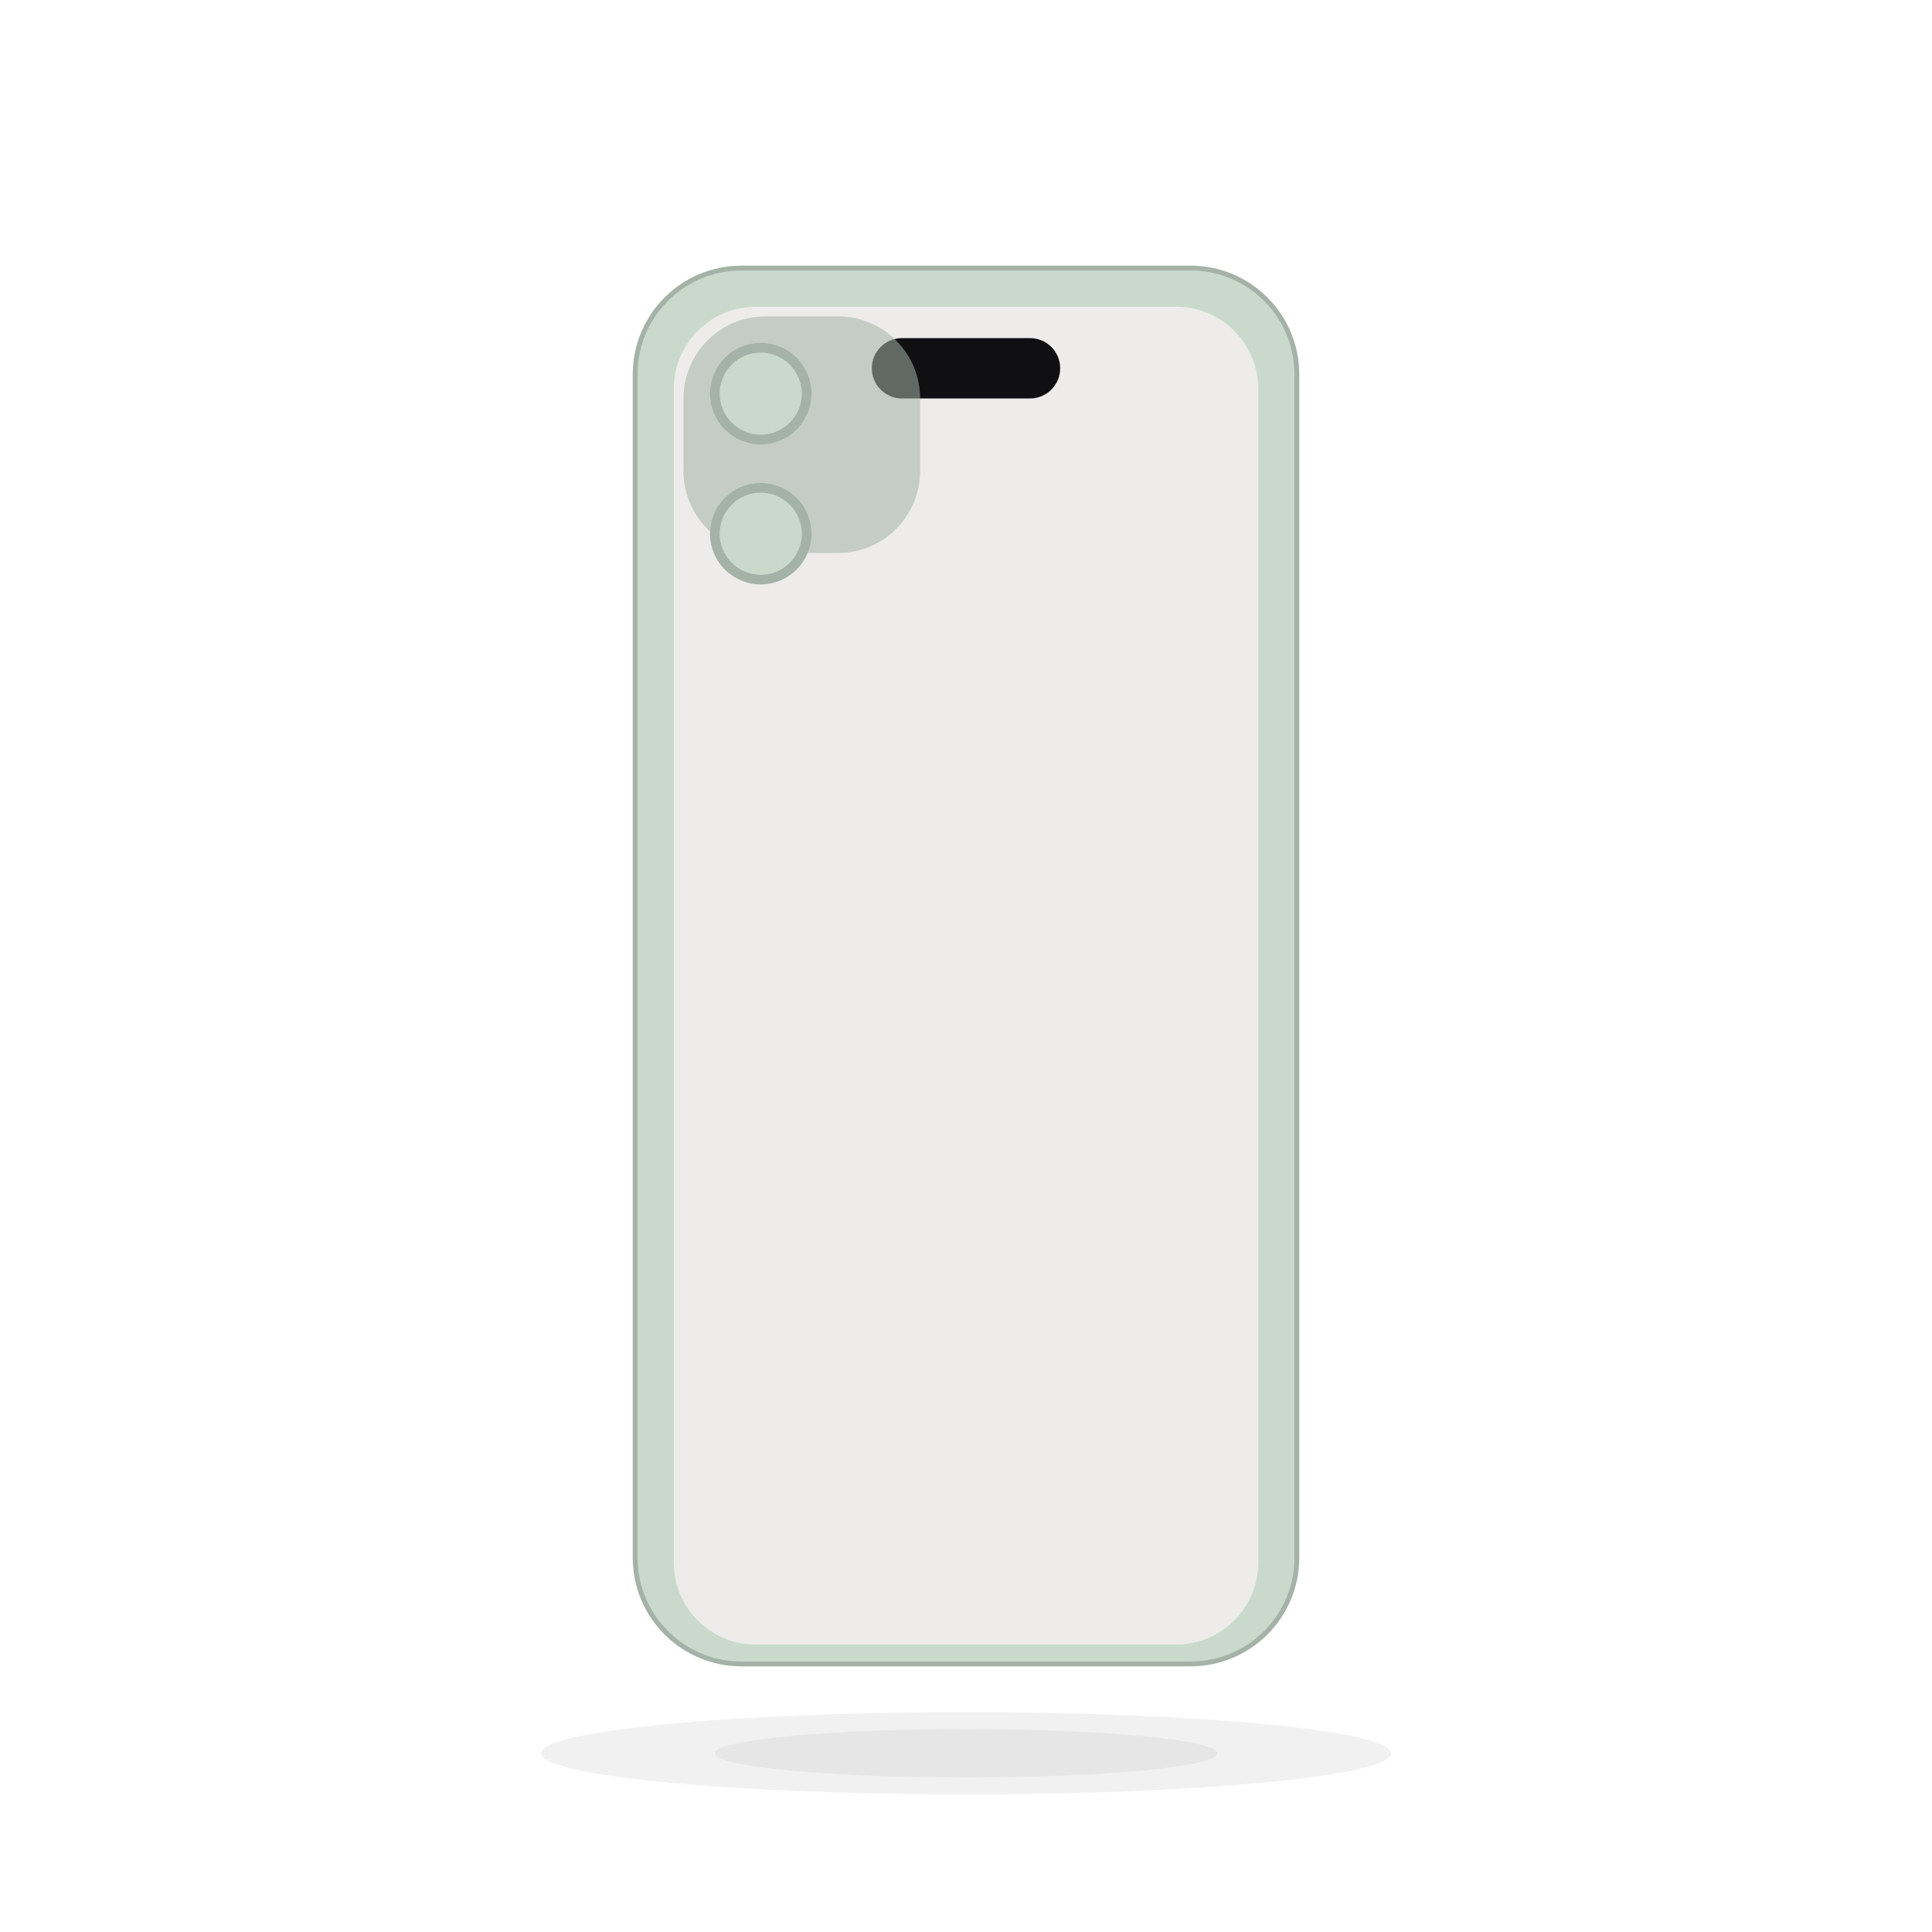
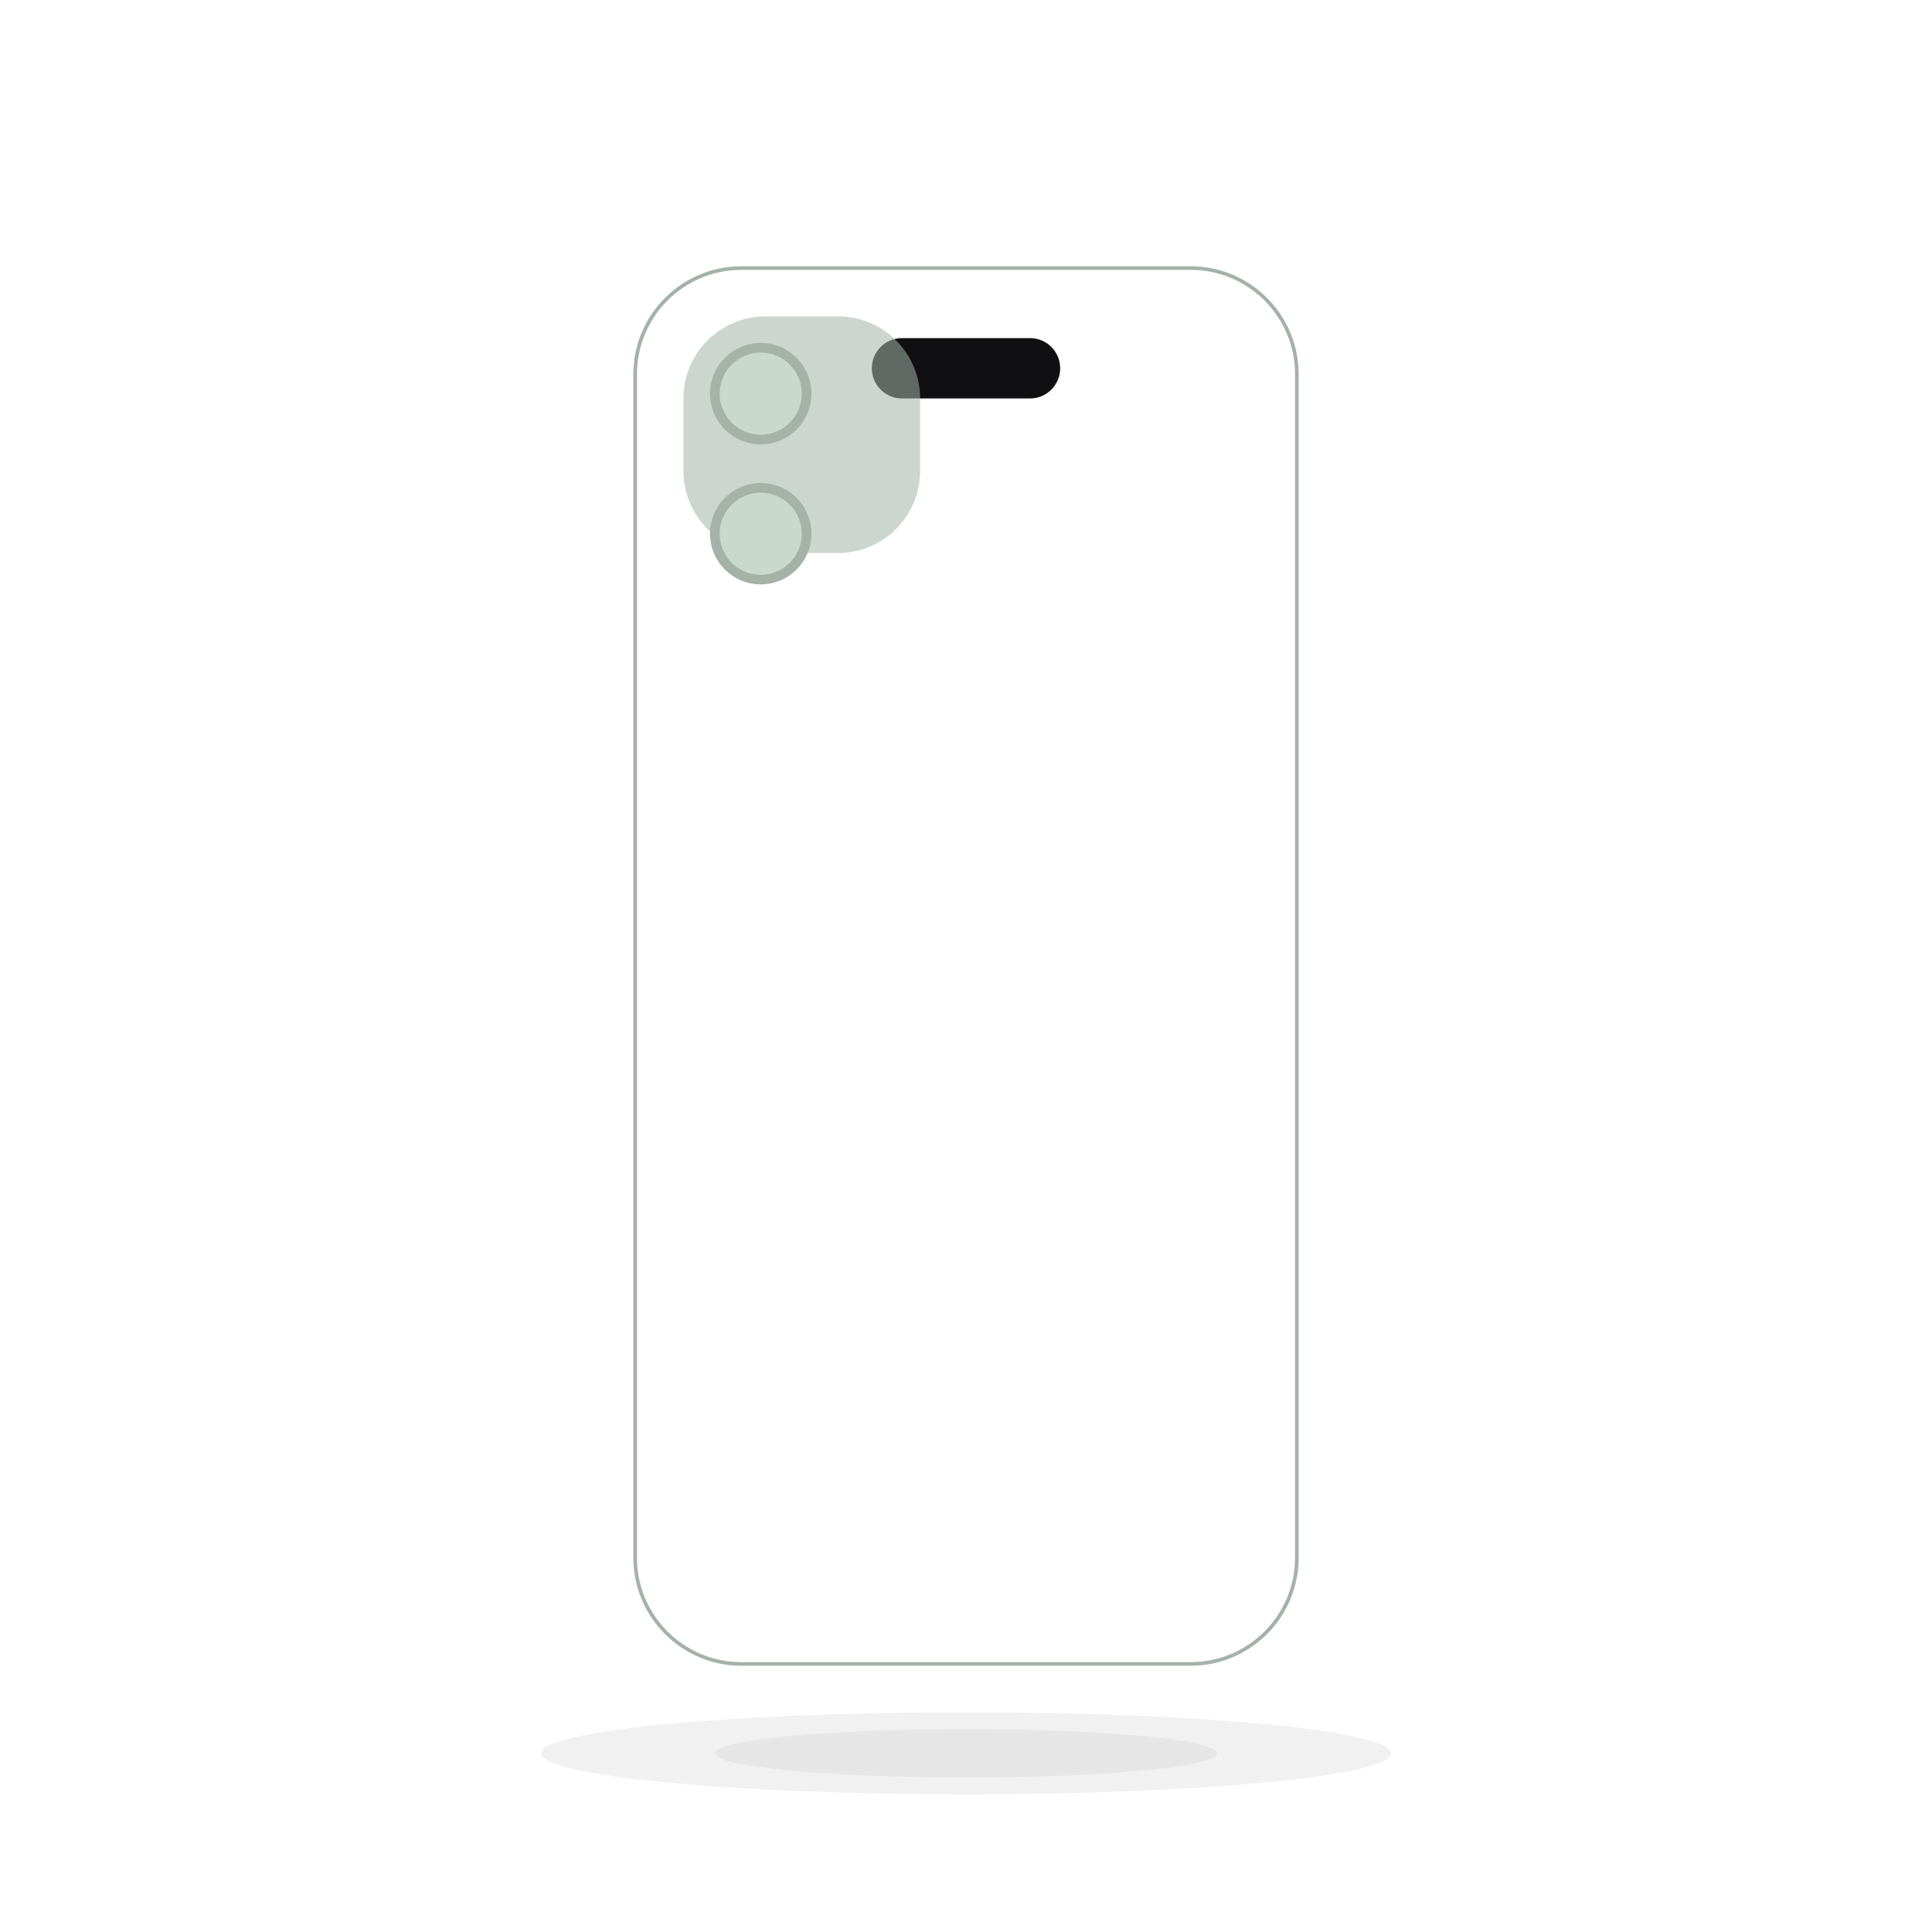
<svg xmlns="http://www.w3.org/2000/svg" viewBox="0 0 800 800" width="800" height="800" role="img" aria-label="Samsung Galaxy S22 128 GB Verde">
  <rect width="800" height="800" fill="#FFFFFF" />
  <ellipse cx="400" cy="726" rx="176" ry="17" fill="#000" opacity=".055" />
  <ellipse cx="400" cy="726" rx="104" ry="10" fill="#000" opacity=".05" />
-   <rect x="263.0" y="111.0" width="274" height="578" rx="44" fill="#C9DACC" stroke="#A4B2A7" stroke-width="2" />
-   <rect x="279.0" y="127.0" width="242" height="554" rx="34" fill="#EDECEA" />
+   <rect x="263.0" y="111.0" width="274" height="578" rx="44" fill="url(#cuerpo)" stroke="#A4B2A7" stroke-width="1.5" />
+   <rect x="279.0" y="127.0" width="242" height="554" rx="34" fill="url(#pantalla)" />
  <rect x="361" y="140.0" width="78" height="25" rx="12.5" fill="#101012" />
  <rect x="283.0" y="131.0" width="98" height="98" rx="34" fill="#A4B2A7" opacity=".55" />
  <circle cx="315.0" cy="163.0" r="19" fill="#C9DACC" stroke="#A4B2A7" stroke-width="4" />
  <circle cx="315.0" cy="221.0" r="19" fill="#C9DACC" stroke="#A4B2A7" stroke-width="4" />
+   <rect x="263.0" y="111.0" width="274" height="578" rx="44" fill="url(#brillo)" />
</svg>
